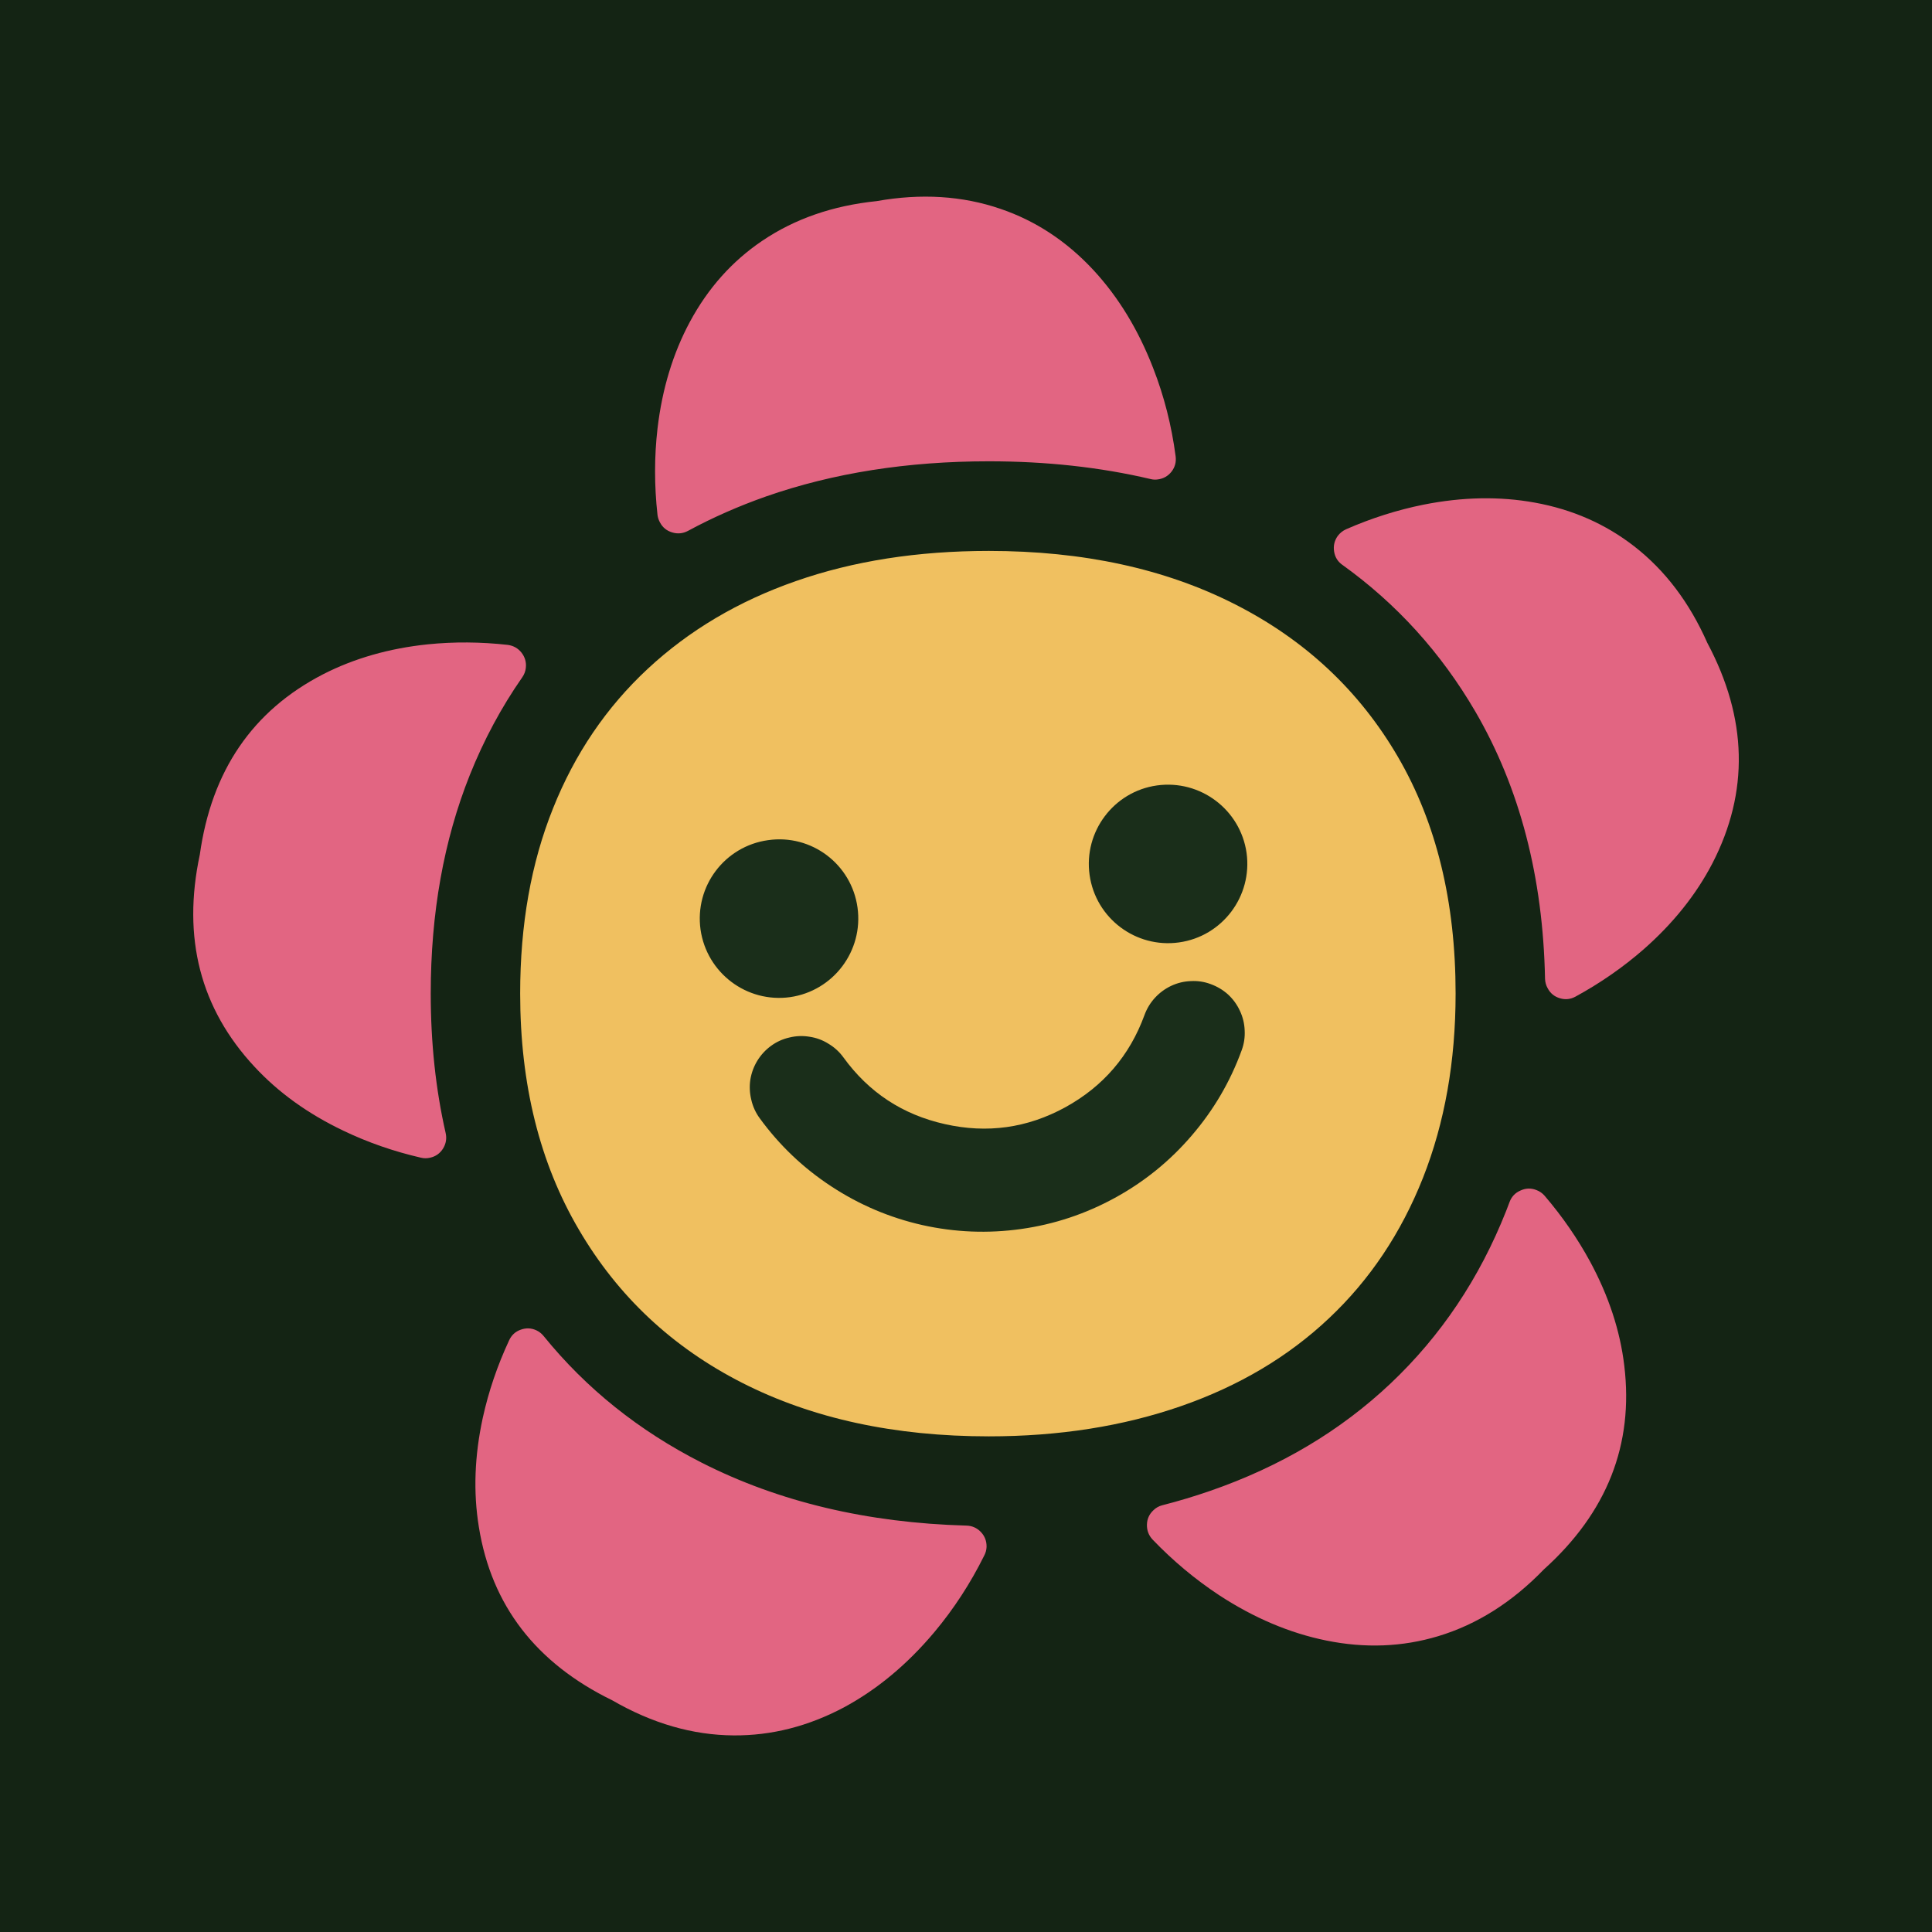
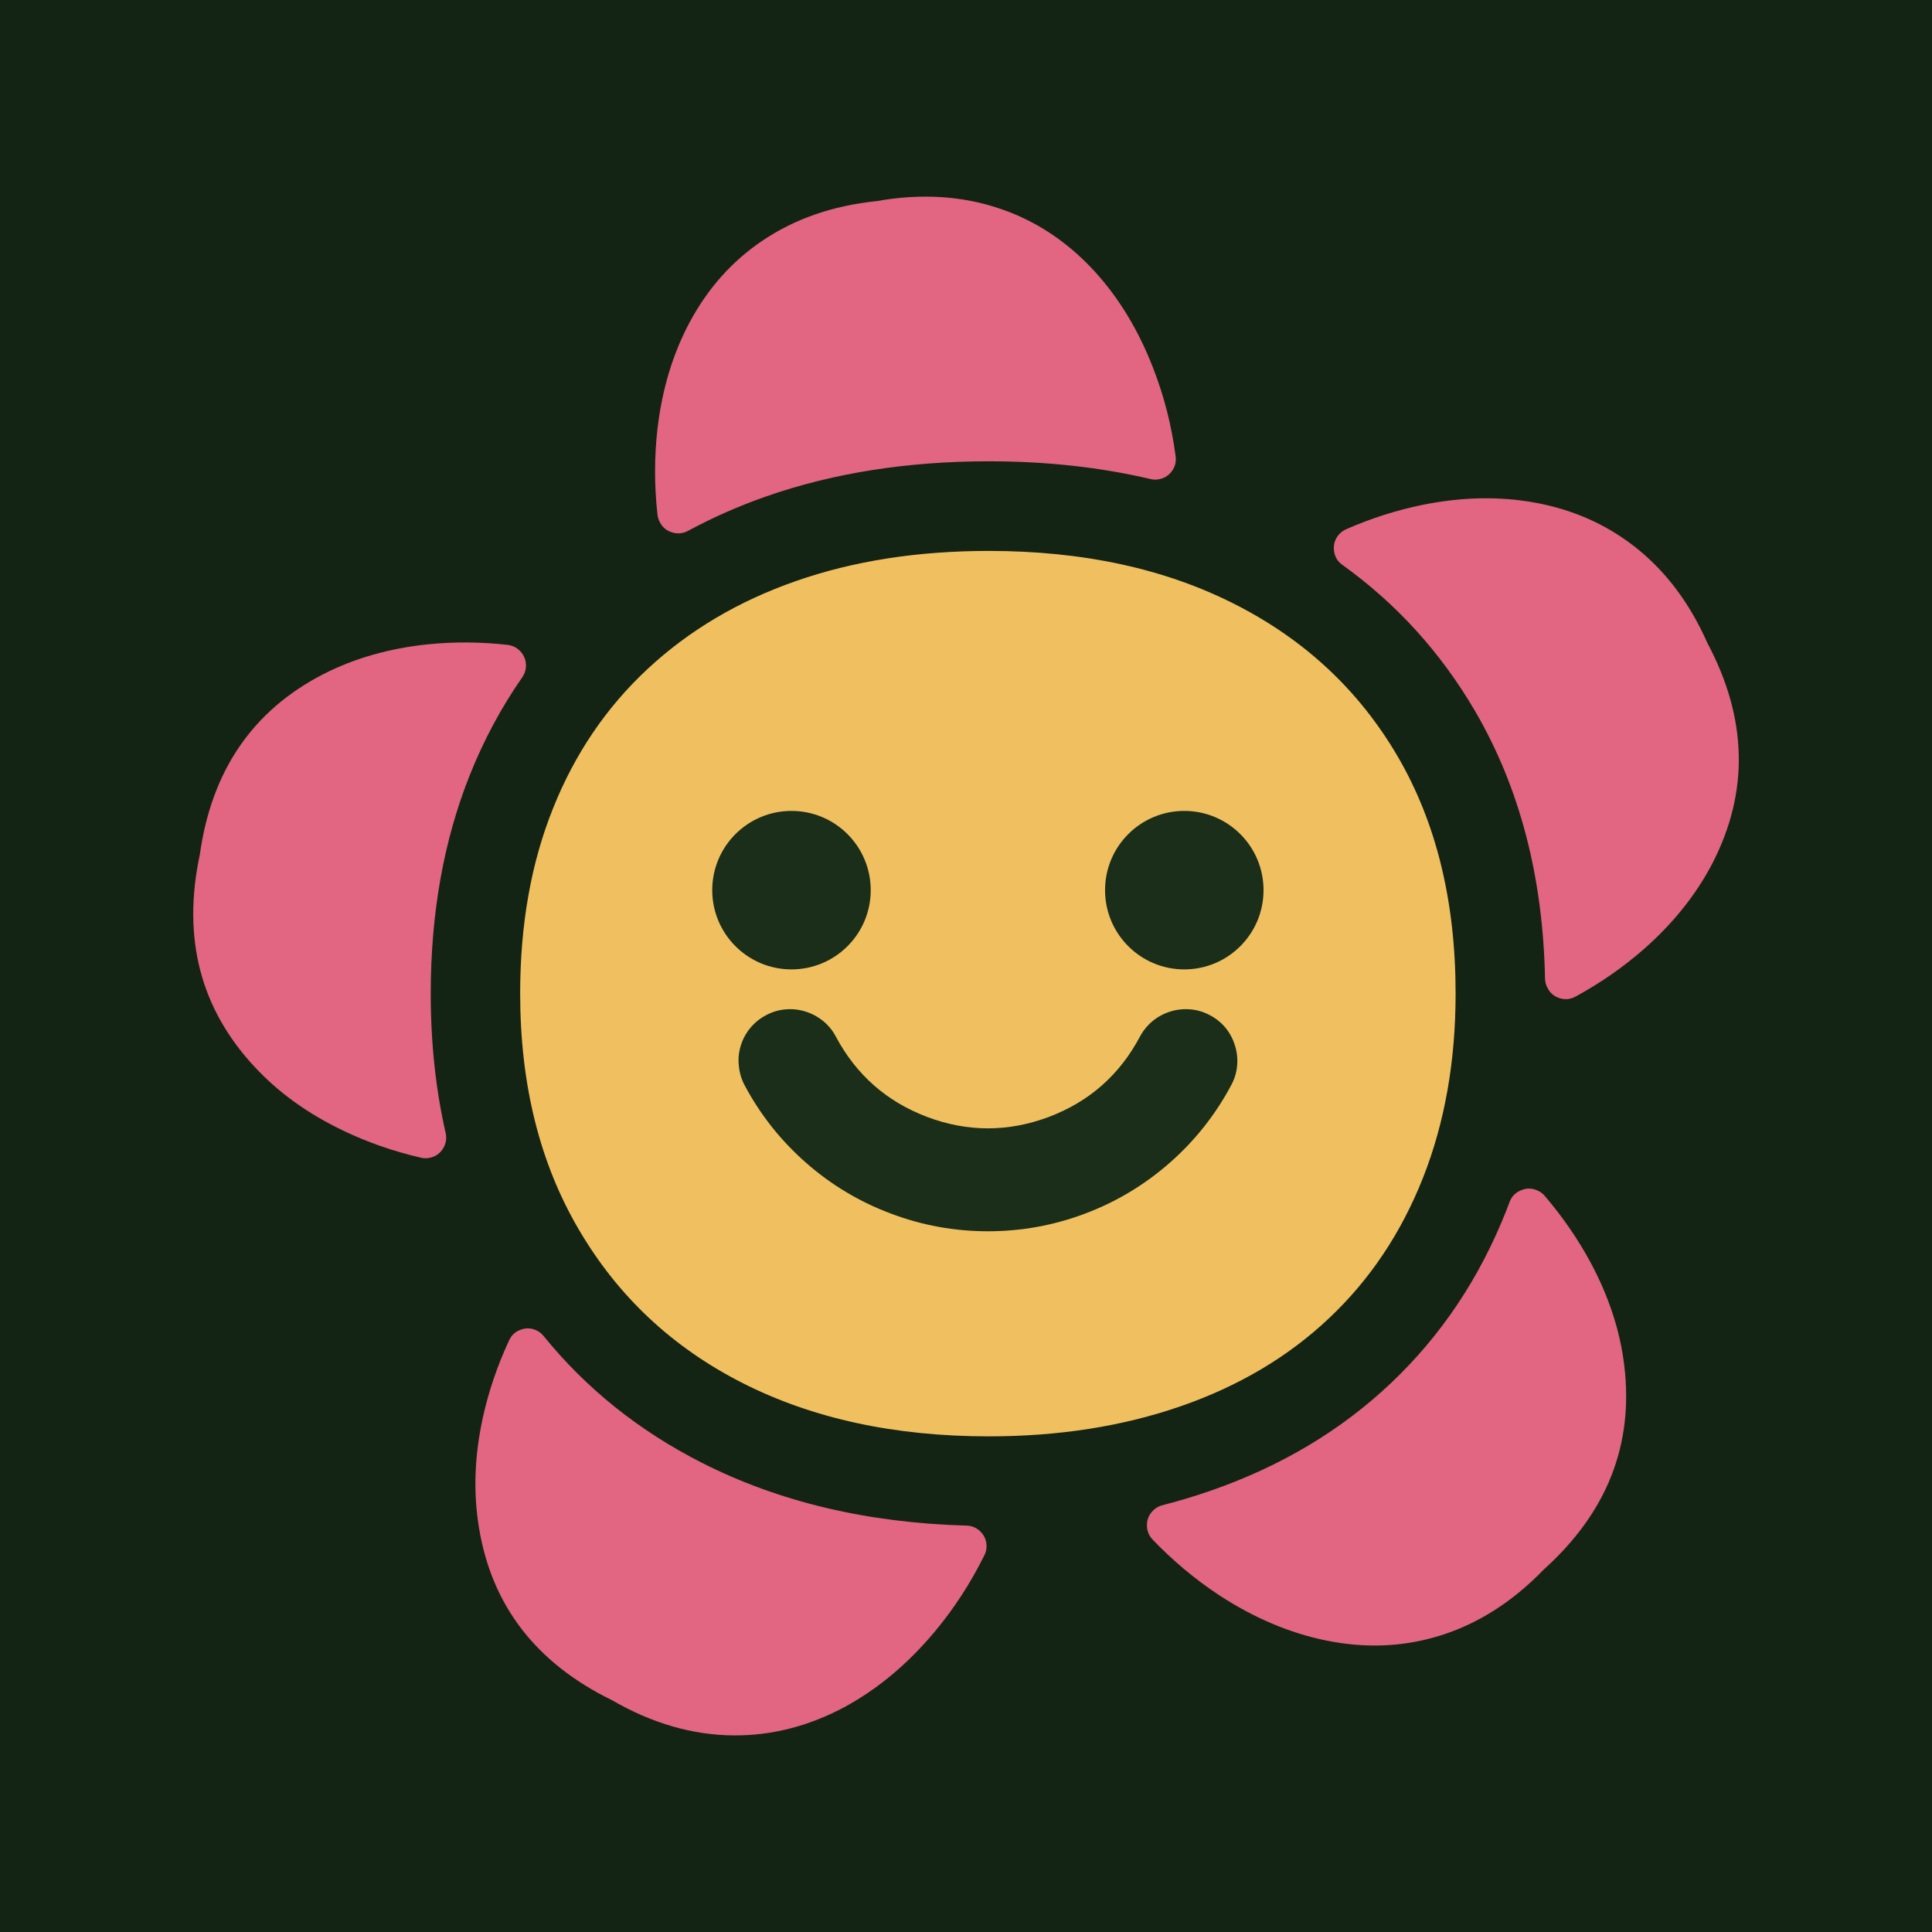
<svg xmlns="http://www.w3.org/2000/svg" width="1024" height="1024" viewBox="0 0 1024 1024" role="img" aria-label="WordFlora">
  <path fill="#142414" d="M0 0H1024V1024H0Z" />
  <path fill="#E26582" d="M609.8 253.9Q569.8 244.5 524.1 244.5Q459.4 244.5 406.1 263.1Q384.2 270.8 364.6 281.4Q360.6 283.5 356.3 282.2Q351.9 280.9 349.8 276.9Q348.8 275.1 348.5 273Q345.9 249.6 348.5 227.1Q352.2 195.6 365.7 170.5Q380.1 143.8 403.9 127.7Q429.7 110.2 464.6 106.6Q500 100.3 530.3 110.7Q558.2 120.2 579.5 143.1Q599.4 164.6 611.2 195.1Q619.9 217.4 623.1 241.8Q623.7 246.3 621 249.9Q618.2 253.5 613.7 254.1Q611.7 254.4 609.8 253.9ZM288.2 708.2Q322 749.9 372 775.3Q433.3 806.4 512.2 808.6Q516.7 808.7 519.9 812Q523 815.3 522.9 819.9Q522.8 822.3 521.7 824.4Q510.7 846.6 495.2 865.1Q473.6 890.8 447.2 905Q418.9 920 388.9 919.8Q356.3 919.6 324.5 901.2Q263.8 871.6 253.8 809.3Q249.3 781.7 255.9 751.4Q260.5 730.5 269.8 710.5Q271.7 706.3 275.9 704.8Q280.2 703.2 284.3 705.1Q286.6 706.2 288.2 708.2ZM616.1 797.8Q629 794.5 641.4 790.2Q697.2 770.9 737 733.3Q777.1 695.4 798.3 641.8Q799.2 639.5 800.1 637.1Q801.7 632.8 805.9 631Q810 629.1 814.2 630.7Q816.9 631.7 818.7 633.8Q832.8 650.3 842.8 668.7Q857.6 696.1 860.9 723.8Q868.5 786.6 818.3 831.8Q793.1 857.9 762.3 867.2Q733.8 875.8 702.9 869.5Q673.9 863.6 646.2 845.5Q627.1 832.9 610.9 816Q607.8 812.7 607.9 808.1Q608 803.6 611.3 800.5Q613.3 798.5 616.1 797.8ZM223.1 613.6Q201.4 608.6 182 599.3Q153.9 585.9 134.9 565.4Q91.8 519.1 105.9 453Q115.2 386.3 171.2 357.4Q196 344.7 226.8 341.5Q247.6 339.4 269.1 341.8Q273.6 342.4 276.4 345.9Q279.2 349.5 278.7 354Q278.4 356.7 276.8 359Q260.2 382.8 249 410.8Q228.3 462.7 228.3 526.6Q228.3 565.8 236.2 600.5Q237.2 604.9 234.8 608.8Q232.4 612.6 228 613.6Q225.5 614.2 223.1 613.6ZM818.9 518.8Q817.3 437.9 782 377.2Q754.7 330.4 711.5 299.4Q707.8 296.8 707.1 292.3Q706.4 287.8 709 284.1Q710.8 281.7 713.5 280.5Q733.6 271.7 754.4 267.5Q785.5 261.3 813.5 266.4Q843.3 271.8 866.1 289.5Q890.7 308.6 904.9 340.7L904.9 340.7Q936.9 400.8 907.6 457.6Q894.6 482.6 871 503.3Q854.7 517.5 835.1 528.2Q831.1 530.4 826.8 529.1Q822.4 527.8 820.3 523.8Q819 521.5 818.9 518.8Z" />
  <path fill="#F0C060" d="M524.1 761.3Q449.2 761.3 393.5 733Q337.8 704.7 306.8 651.7Q275.7 598.8 275.7 526.6Q275.7 471.8 293.1 428.5Q310.4 385.1 343.3 354.5Q376.2 323.9 421.8 308Q467.5 292 524.1 292Q599 292 654.6 320.3Q710.3 348.6 740.9 401.1Q771.5 453.6 771.5 526.6Q771.5 580.5 754.2 624.3Q736.8 668.2 704.4 698.7Q672 729.3 625.9 745.3Q579.8 761.3 524.1 761.3Z" />
-   <path fill="#1A2E1A" d="M658.1 556.7Q649 581.7 631.6 601.9Q614.3 622.1 590.9 634.9Q567.5 647.7 541.2 651.4Q514.8 655.1 488.8 649.3Q462.8 643.4 440.6 628.8Q418.3 614.2 402.6 592.6Q399.4 588.2 398.2 582.9Q396.9 577.6 397.7 572.2Q398.6 566.8 401.4 562.2Q404.3 557.5 408.7 554.3Q413.1 551.1 418.4 549.9Q423.7 548.6 429.1 549.5Q434.5 550.3 439.1 553.2Q443.8 556 447 560.4Q467.2 588.3 500.8 595.8Q534.4 603.4 564.6 586.9Q594.8 570.3 606.6 538Q608.5 532.8 612.2 528.8Q615.9 524.8 620.8 522.5Q625.7 520.2 631.2 520Q636.6 519.7 641.7 521.6Q646.9 523.5 650.9 527.1Q654.9 530.8 657.2 535.8Q659.5 540.7 659.7 546.1Q660 551.6 658.1 556.7ZM454.5 481C457.7 504 441.7 525.2 418.8 528.5C395.8 531.7 374.6 515.7 371.3 492.7C368.1 469.7 384.1 448.5 407.1 445.3C430.1 442 451.3 458 454.5 481ZM660.7 452C663.9 475 647.9 496.3 624.9 499.5C602 502.7 580.7 486.7 577.5 463.7C574.3 440.8 590.3 419.5 613.2 416.3C636.2 413.1 657.4 429.1 660.7 452Z" />
+   <path fill="#1A2E1A" d="M652.6 575.1Q640.1 598.6 620.1 616.2Q600.1 633.8 575.2 643.2Q550.3 652.6 523.6 652.6Q497 652.6 472.1 643.2Q447.1 633.8 427.1 616.2Q407.1 598.6 394.6 575.1Q392.1 570.3 391.6 564.9Q391 559.5 392.6 554.3Q394.2 549 397.7 544.8Q401.2 540.6 406 538.1Q410.8 535.5 416.2 535Q421.6 534.5 426.8 536.1Q432 537.7 436.2 541.1Q440.5 544.6 443 549.4Q459.2 579.8 491.4 592Q523.6 604.1 555.9 592Q588.1 579.8 604.2 549.4Q606.8 544.6 611 541.1Q615.2 537.7 620.4 536.1Q625.6 534.5 631.1 535Q636.5 535.5 641.3 538.1Q646.1 540.6 649.6 544.8Q653 549 654.6 554.3Q656.2 559.5 655.7 564.9Q655.2 570.3 652.6 575.1ZM461.5 471.8C461.5 495 442.7 513.8 419.5 513.8C396.3 513.8 377.5 495 377.5 471.8C377.5 448.6 396.3 429.8 419.5 429.8C442.7 429.8 461.5 448.6 461.5 471.8ZM669.7 471.8C669.7 495 650.9 513.8 627.7 513.8C604.5 513.8 585.7 495 585.7 471.8C585.7 448.6 604.5 429.8 627.7 429.8C650.9 429.8 669.7 448.6 669.7 471.8Z" />
</svg>
